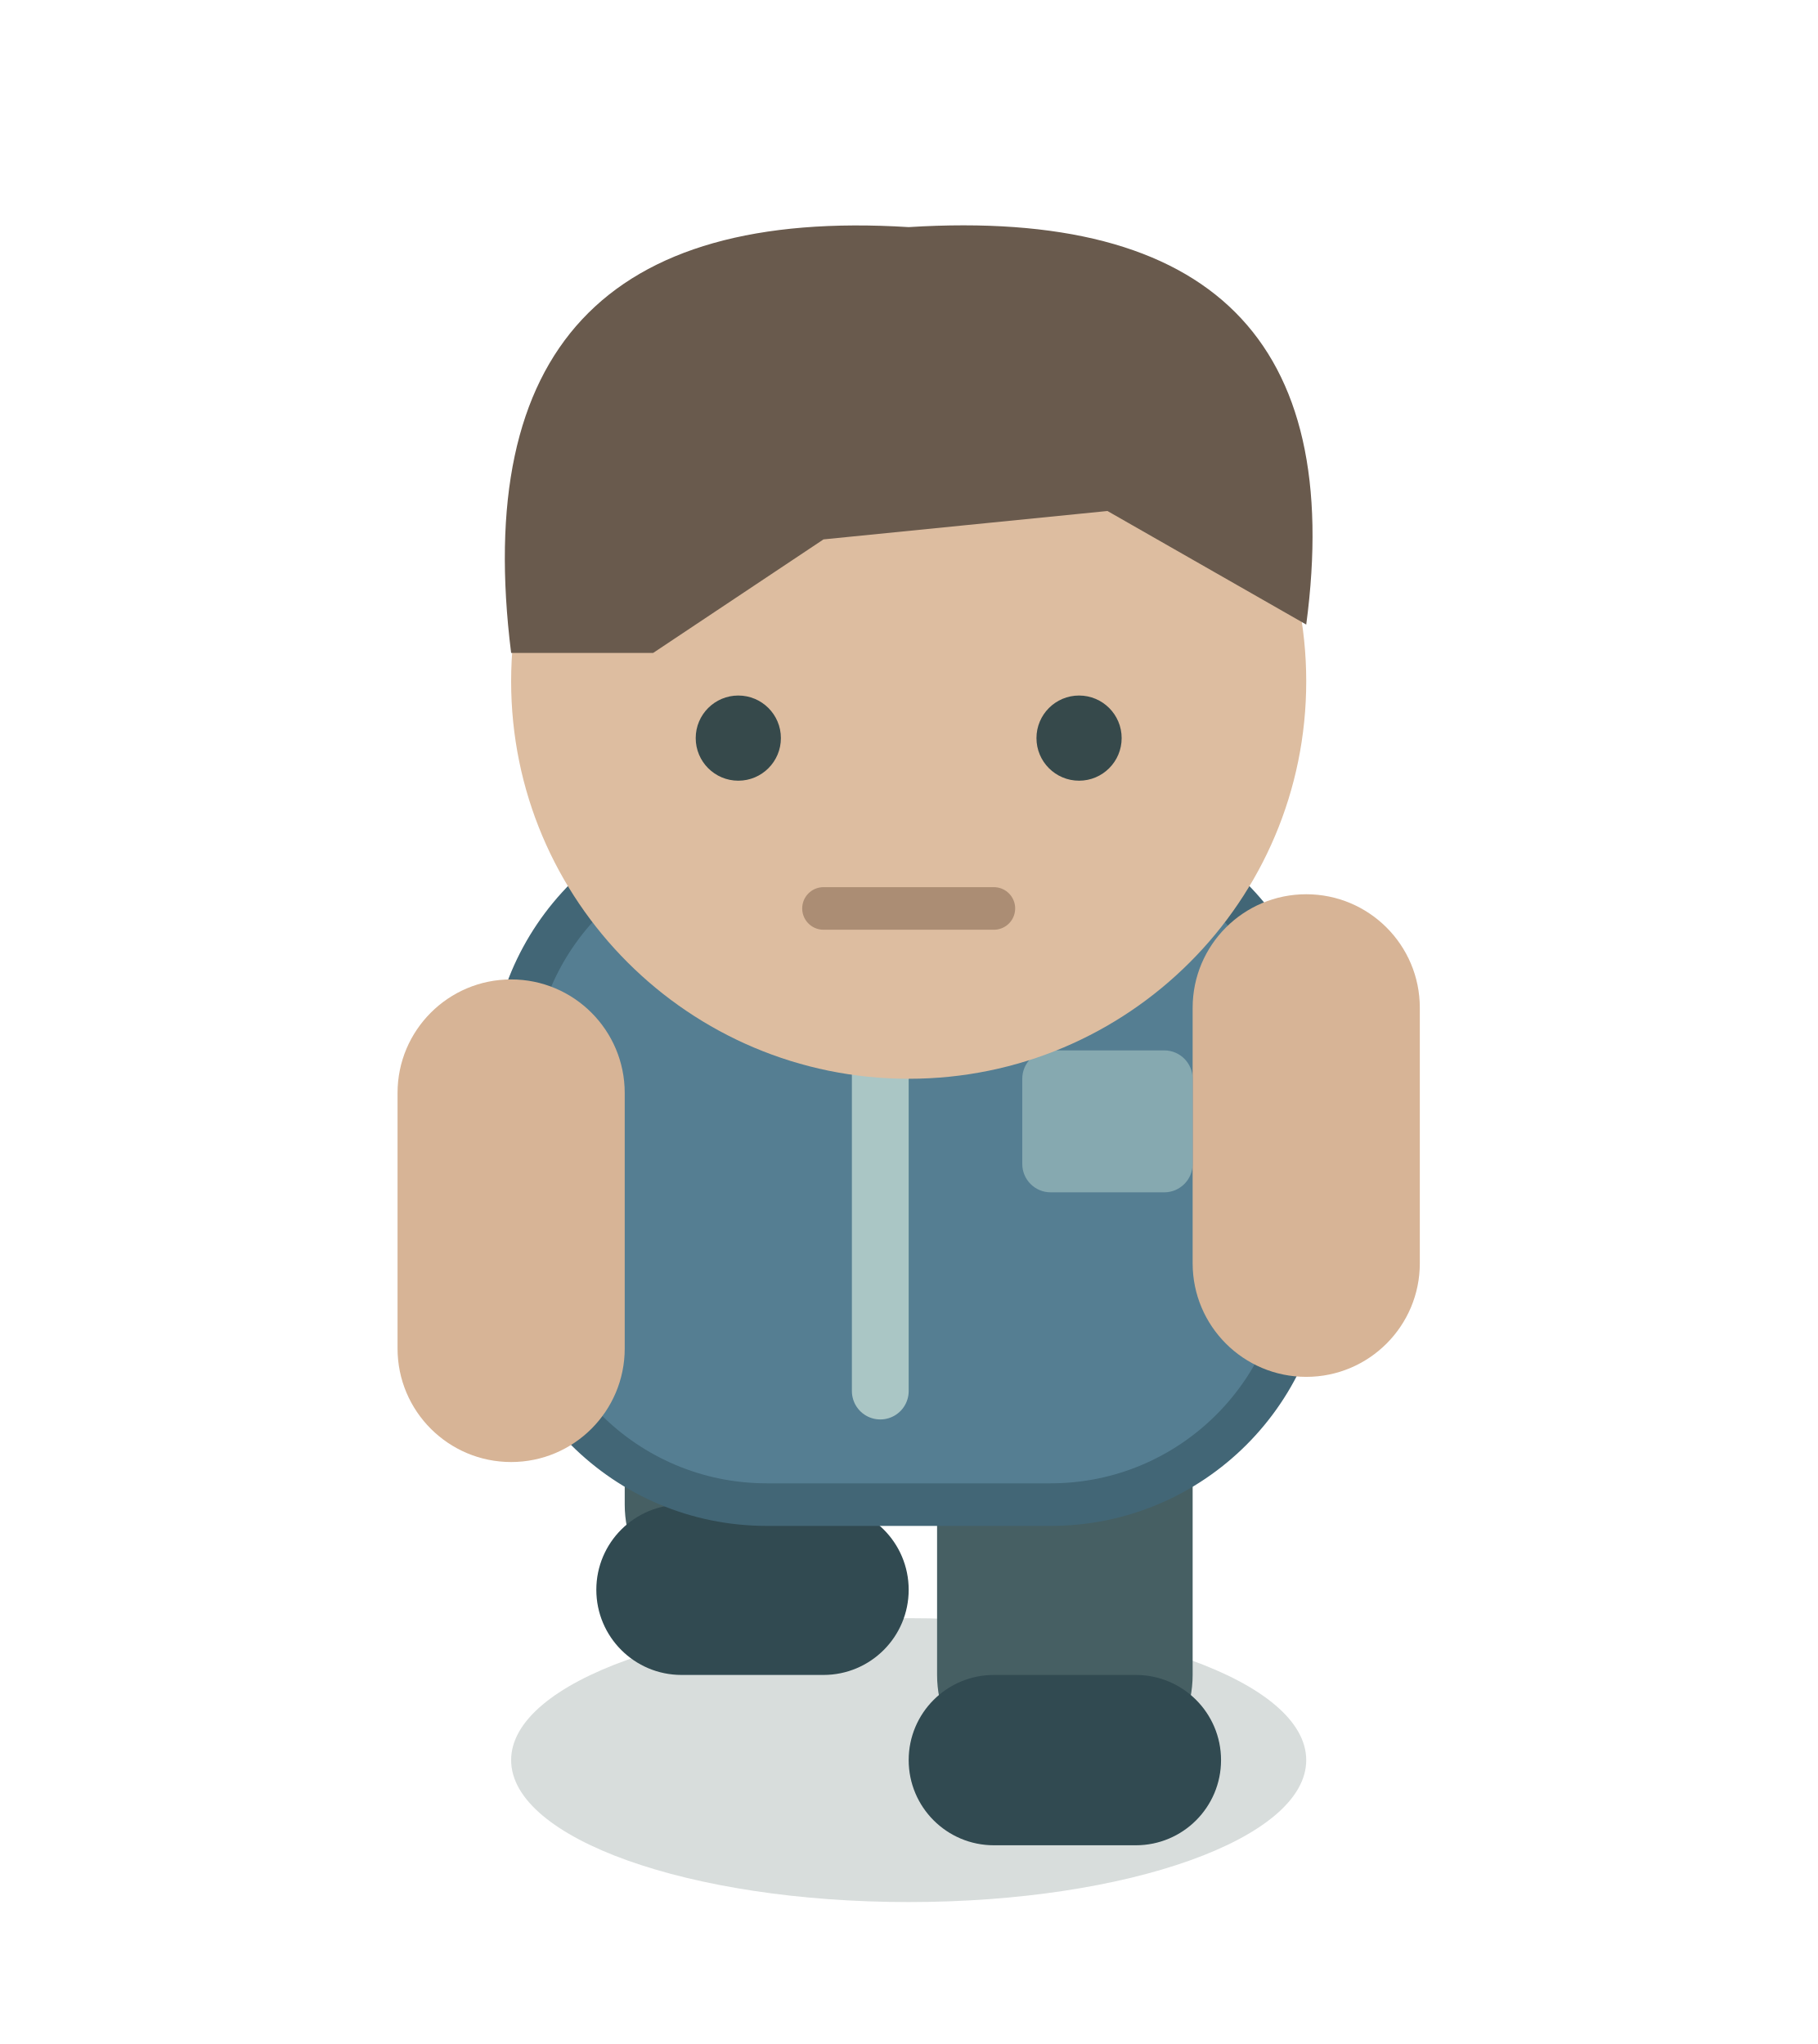
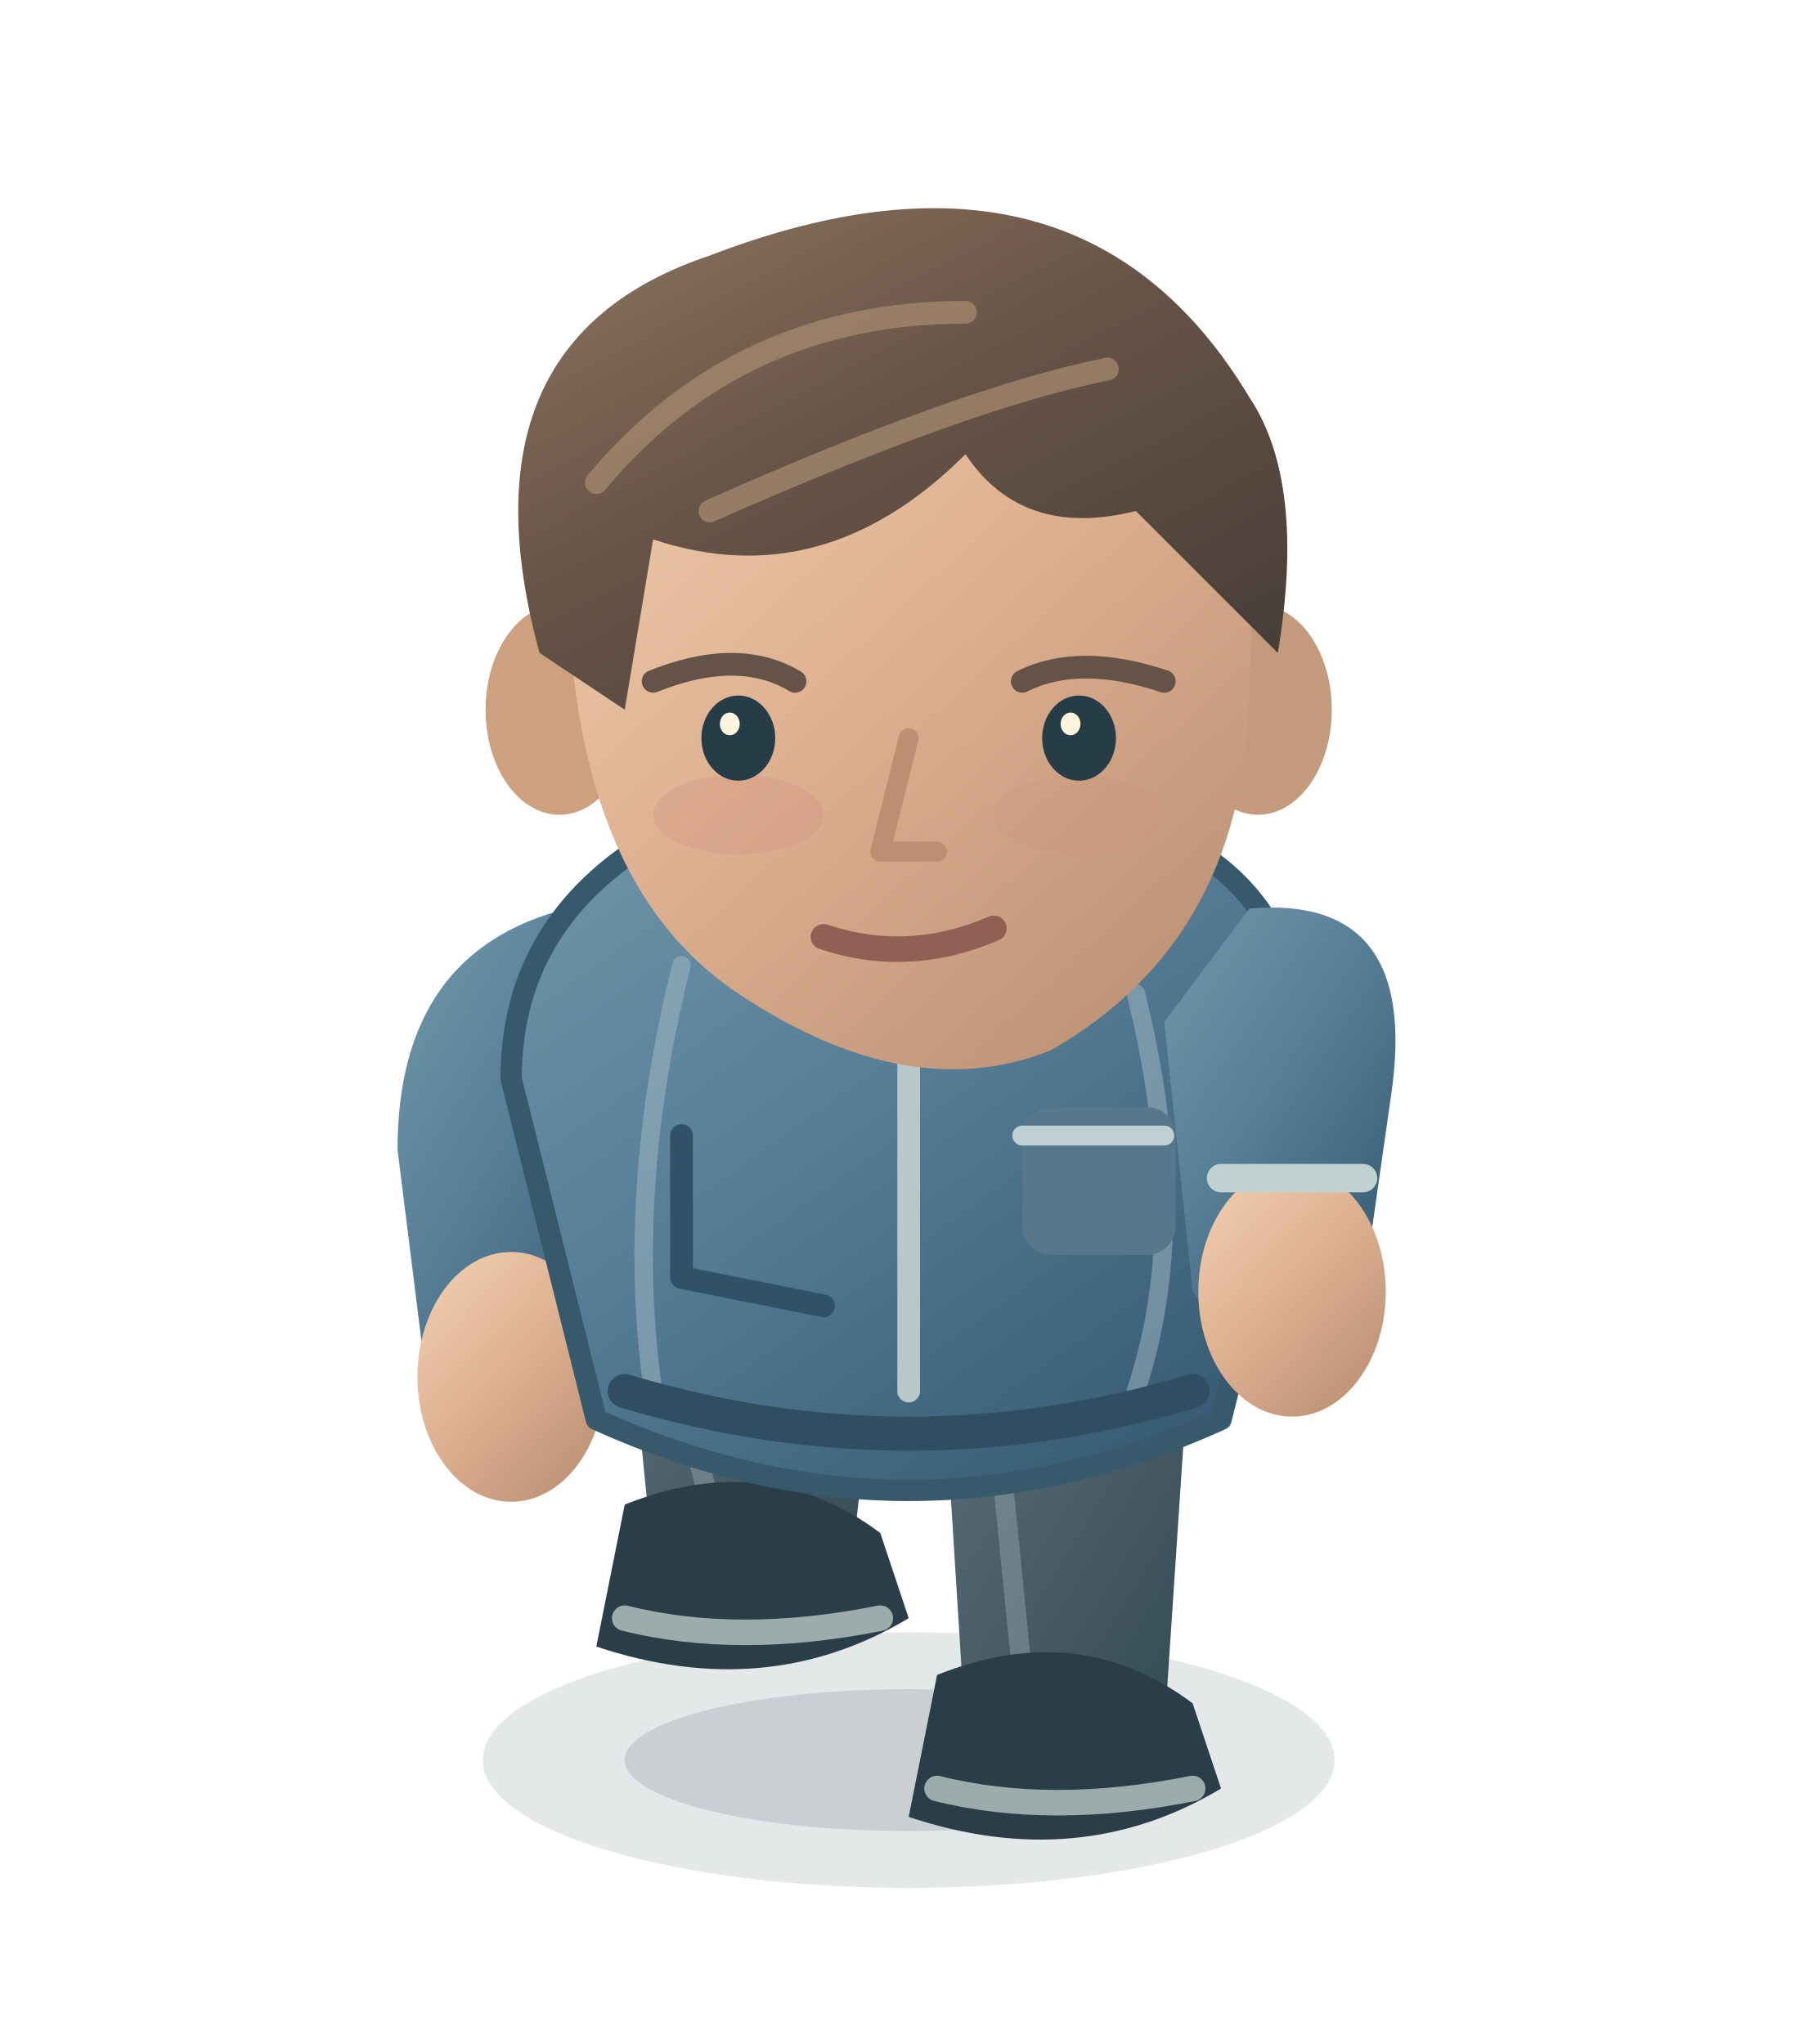
<svg xmlns="http://www.w3.org/2000/svg" width="64" height="72" viewBox="0 0 64 72">
-   <ellipse cx="32" cy="62" rx="14" ry="5" fill="#304B49" fill-opacity="0.188" />
-   <rect x="22" y="42" width="9" height="15" rx="4" fill="#465F63" />
-   <rect x="33" y="48" width="9" height="15" rx="4" fill="#465F63" />
-   <rect x="21" y="53" width="11" height="6" rx="3" fill="#314A51" />
-   <rect x="32" y="59" width="11" height="6" rx="3" fill="#314A51" />
-   <rect x="18" y="29" width="28" height="24" rx="9" fill="#557E92" stroke="#426676" stroke-width="1.5" />
-   <rect x="14" y="34.5" width="8" height="17" rx="4" fill="#D7B496" />
-   <rect x="42" y="31.5" width="8" height="17" rx="4" fill="#D7B496" />
-   <path d="M31 33 L31 49" fill="none" stroke="#AAC6C5" stroke-width="2" stroke-linecap="round" />
-   <rect x="36" y="37" width="6" height="5" rx="1" fill="#86A9B0" />
-   <ellipse cx="32" cy="24" rx="14" ry="14" fill="#DDBDA0" />
-   <path d="M18 23 Q16 7 32 8 Q48 7 46 22 L39 18 L29 19 L23 23 Z" fill="#695A4D" />
-   <circle cx="26" cy="26" r="1.5" fill="#36494B" />
-   <circle cx="38" cy="26" r="1.5" fill="#36494B" />
-   <path d="M29 32 L35 32" fill="none" stroke="#AB8D74" stroke-width="1.5" stroke-linecap="round" />
+   <defs>
+     <linearGradient id="jacket" x1="0" y1="0" x2=".8" y2="1">
+       <stop stop-color="#7398ac" />
+       <stop offset=".48" stop-color="#567e96" />
+       <stop offset="1" stop-color="#365a71" />
+     </linearGradient>
+     <linearGradient id="skin" x1="0" y1="0" x2=".8" y2="1">
+       <stop stop-color="#f2d2b3" />
+       <stop offset=".48" stop-color="#dfb393" />
+       <stop offset="1" stop-color="#bd9174" />
+     </linearGradient>
+     <linearGradient id="hair" x1="0" y1="0" x2=".8" y2="1">
+       <stop stop-color="#8c7560" />
+       <stop offset=".48" stop-color="#685447" />
+       <stop offset="1" stop-color="#493f39" />
+     </linearGradient>
+     <linearGradient id="trouser" x1="0" y1="0" x2=".8" y2="1">
+       <stop stop-color="#60747d" />
+       <stop offset="1" stop-color="#354b56" />
+     </linearGradient>
+   </defs>
+   <ellipse cx="32" cy="62" rx="15" ry="4.5" fill="#203a42" opacity=".12" />
+   <ellipse cx="32" cy="62" rx="10" ry="2.5" fill="#203a42" opacity=".14" />
+   <path d="M22 45 Q26 43 31 46 L30 55 Q26 58 23 55Z" fill="url(#trouser)" />
+   <path d="M24 49 L25 53" fill="none" stroke="#91a1a5" stroke-width="0.7" stroke-linecap="round" stroke-linejoin="round" opacity=".5" />
+   <path d="M22 53 Q27 51 31 54 L32 57 Q27 60 21 58Z" fill="#293e49" />
+   <path d="M22 57 Q26 58 31 57" fill="none" stroke="#9bacab" stroke-width="0.9" stroke-linecap="round" stroke-linejoin="round" />
+   <path d="M33 45 Q37 43 42 46 L41 61 Q37 64 34 61Z" fill="url(#trouser)" />
+   <path d="M35 49 L36 59" fill="none" stroke="#91a1a5" stroke-width="0.7" stroke-linecap="round" stroke-linejoin="round" opacity=".5" />
+   <path d="M33 59 Q38 57 42 60 L43 63 Q38 66 32 64Z" fill="#293e49" />
+   <path d="M33 63 Q37 64 42 63" fill="none" stroke="#9bacab" stroke-width="0.9" stroke-linecap="round" stroke-linejoin="round" />
+   <path d="M20 32 Q14 33.5 14 40.5 L15 48.5 Q17 52.5 21 48.5 L23 36Z" fill="url(#jacket)" />
+   <ellipse cx="18" cy="48.5" rx="3.3" ry="4.4" fill="url(#skin)" />
+   <path d="M24 29 Q32 26 40 29 Q46 31 46 38 L43 50 Q32 55 21 50 L18 38 Q18 32 24 29Z" fill="url(#jacket)" stroke="#36596b" stroke-width="0.75" stroke-linecap="round" stroke-linejoin="round" />
+   <path d="M24 34 Q22 42 23 49 M40 35 Q42 43 40 49" fill="none" stroke="#a3bcc6" stroke-width="0.65" stroke-linecap="round" stroke-linejoin="round" opacity=".5" />
+   <path d="M22 49 Q32 52 42 49" fill="none" stroke="#304e62" stroke-width="1.2" stroke-linecap="round" stroke-linejoin="round" />
+   <path d="M29 29 L32 37 L35 29" fill="#e7e5d7" />
+   <path d="M25 30 L30 36 L29 31 M39 30 L34 36 L35 31" fill="none" stroke="#a9c0c9" stroke-width="1" stroke-linecap="round" stroke-linejoin="round" />
+   <path d="M32 36 V49" fill="none" stroke="#b8c8c8" stroke-width="0.8" stroke-linecap="round" stroke-linejoin="round" />
+   <rect x="36" y="39" width="5.4" height="5.2" rx="1" fill="#57778b" />
+   <path d="M36 40 H41" fill="none" stroke="#bed0d1" stroke-width="0.7" stroke-linecap="round" stroke-linejoin="round" />
+   <path d="M24 40 L24 45 L29 46" fill="none" stroke="#2f5269" stroke-width="0.8" stroke-linecap="round" stroke-linejoin="round" />
+   <path d="M44 32 Q50 31.5 49 38.5 L48 45.5 Q45 49.5 42 45.5 L41 36Z" fill="url(#jacket)" />
+   <ellipse cx="45.5" cy="45.5" rx="3.3" ry="4.4" fill="url(#skin)" />
+   <path d="M43 41.5 L48 41.5" fill="none" stroke="#c2d1d1" stroke-width="1" stroke-linecap="round" stroke-linejoin="round" />
+   <rect x="28" y="29" width="8" height="6" rx="3" fill="url(#skin)" />
+   <ellipse cx="19.7" cy="25" rx="2.6" ry="3.7" fill="#cda080" />
+   <ellipse cx="44.3" cy="25" rx="2.6" ry="3.7" fill="#c39a7b" />
+   <path d="M20 20 Q20 11 32 10 Q45 11 44 24 Q44 33 37 37 Q32 39 26 35 Q20 31 20 20Z" fill="url(#skin)" />
+   <ellipse cx="26" cy="28.7" rx="3" ry="1.4" fill="#d08c7c" opacity=".26" />
+   <ellipse cx="38" cy="28.7" rx="3" ry="1.4" fill="#d08c7c" opacity=".2" />
+   <path d="M23 24 Q26 22.8 28 24 M36 24 Q38 23 41 24" fill="none" stroke="#665347" stroke-width="0.8" stroke-linecap="round" stroke-linejoin="round" />
+   <ellipse cx="26" cy="26" rx="1.3" ry="1.5" fill="#263c46" />
+   <ellipse cx="25.7" cy="25.5" rx="0.35" ry="0.4" fill="#fff4dd" />
+   <ellipse cx="38" cy="26" rx="1.3" ry="1.5" fill="#263c46" />
+   <ellipse cx="37.7" cy="25.5" rx="0.35" ry="0.4" fill="#fff4dd" />
+   <path d="M32 26 L31 30 L33 30" fill="none" stroke="#bc8e72" stroke-width="0.7" stroke-linecap="round" stroke-linejoin="round" />
+   <path d="M29 33 Q32 34 35 32.7" fill="none" stroke="#925f54" stroke-width="0.9" stroke-linecap="round" stroke-linejoin="round" />
+   <path d="M19 23 Q16 12 25 9 Q38 4 44 14 Q46 17 45 23 L40 18 Q36 19 34 16 Q29 21 23 19 L22 25Z" fill="url(#hair)" />
+   <path d="M21 17 Q26 11 34 11 M25 18 Q34 14 39 13" fill="none" stroke="#a98d70" stroke-width="0.8" stroke-linecap="round" stroke-linejoin="round" opacity=".7" />
</svg>
